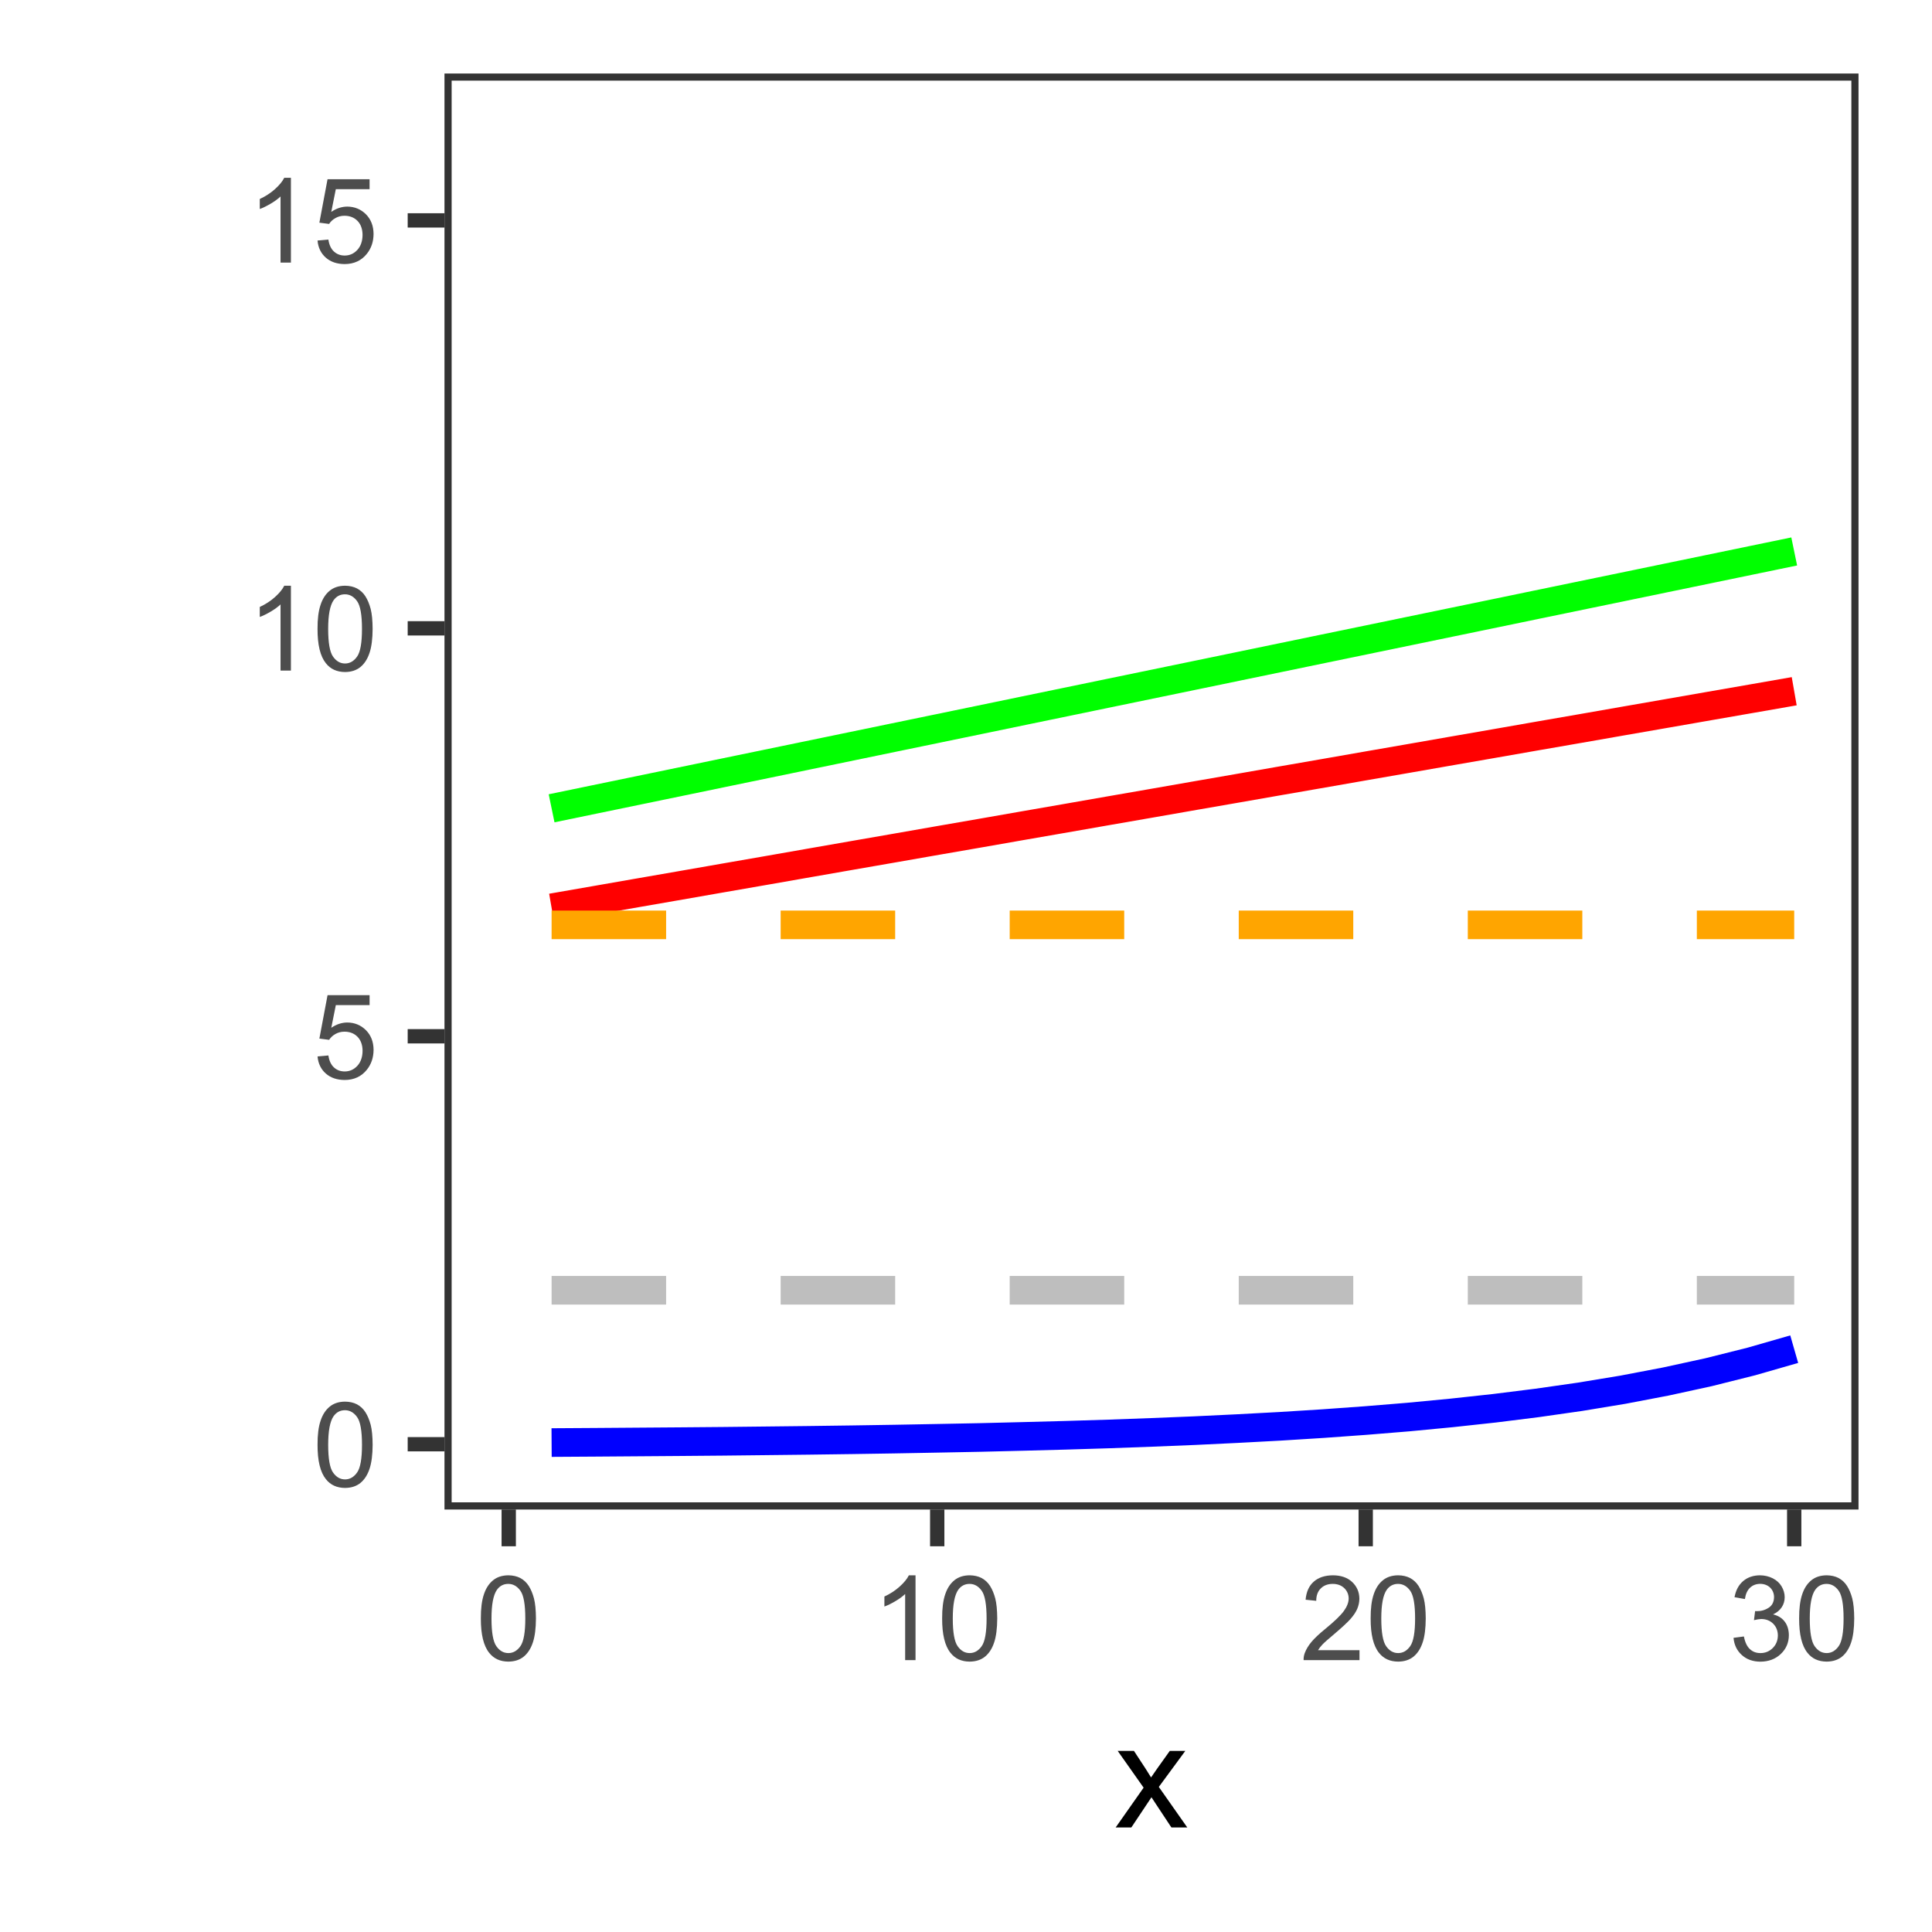
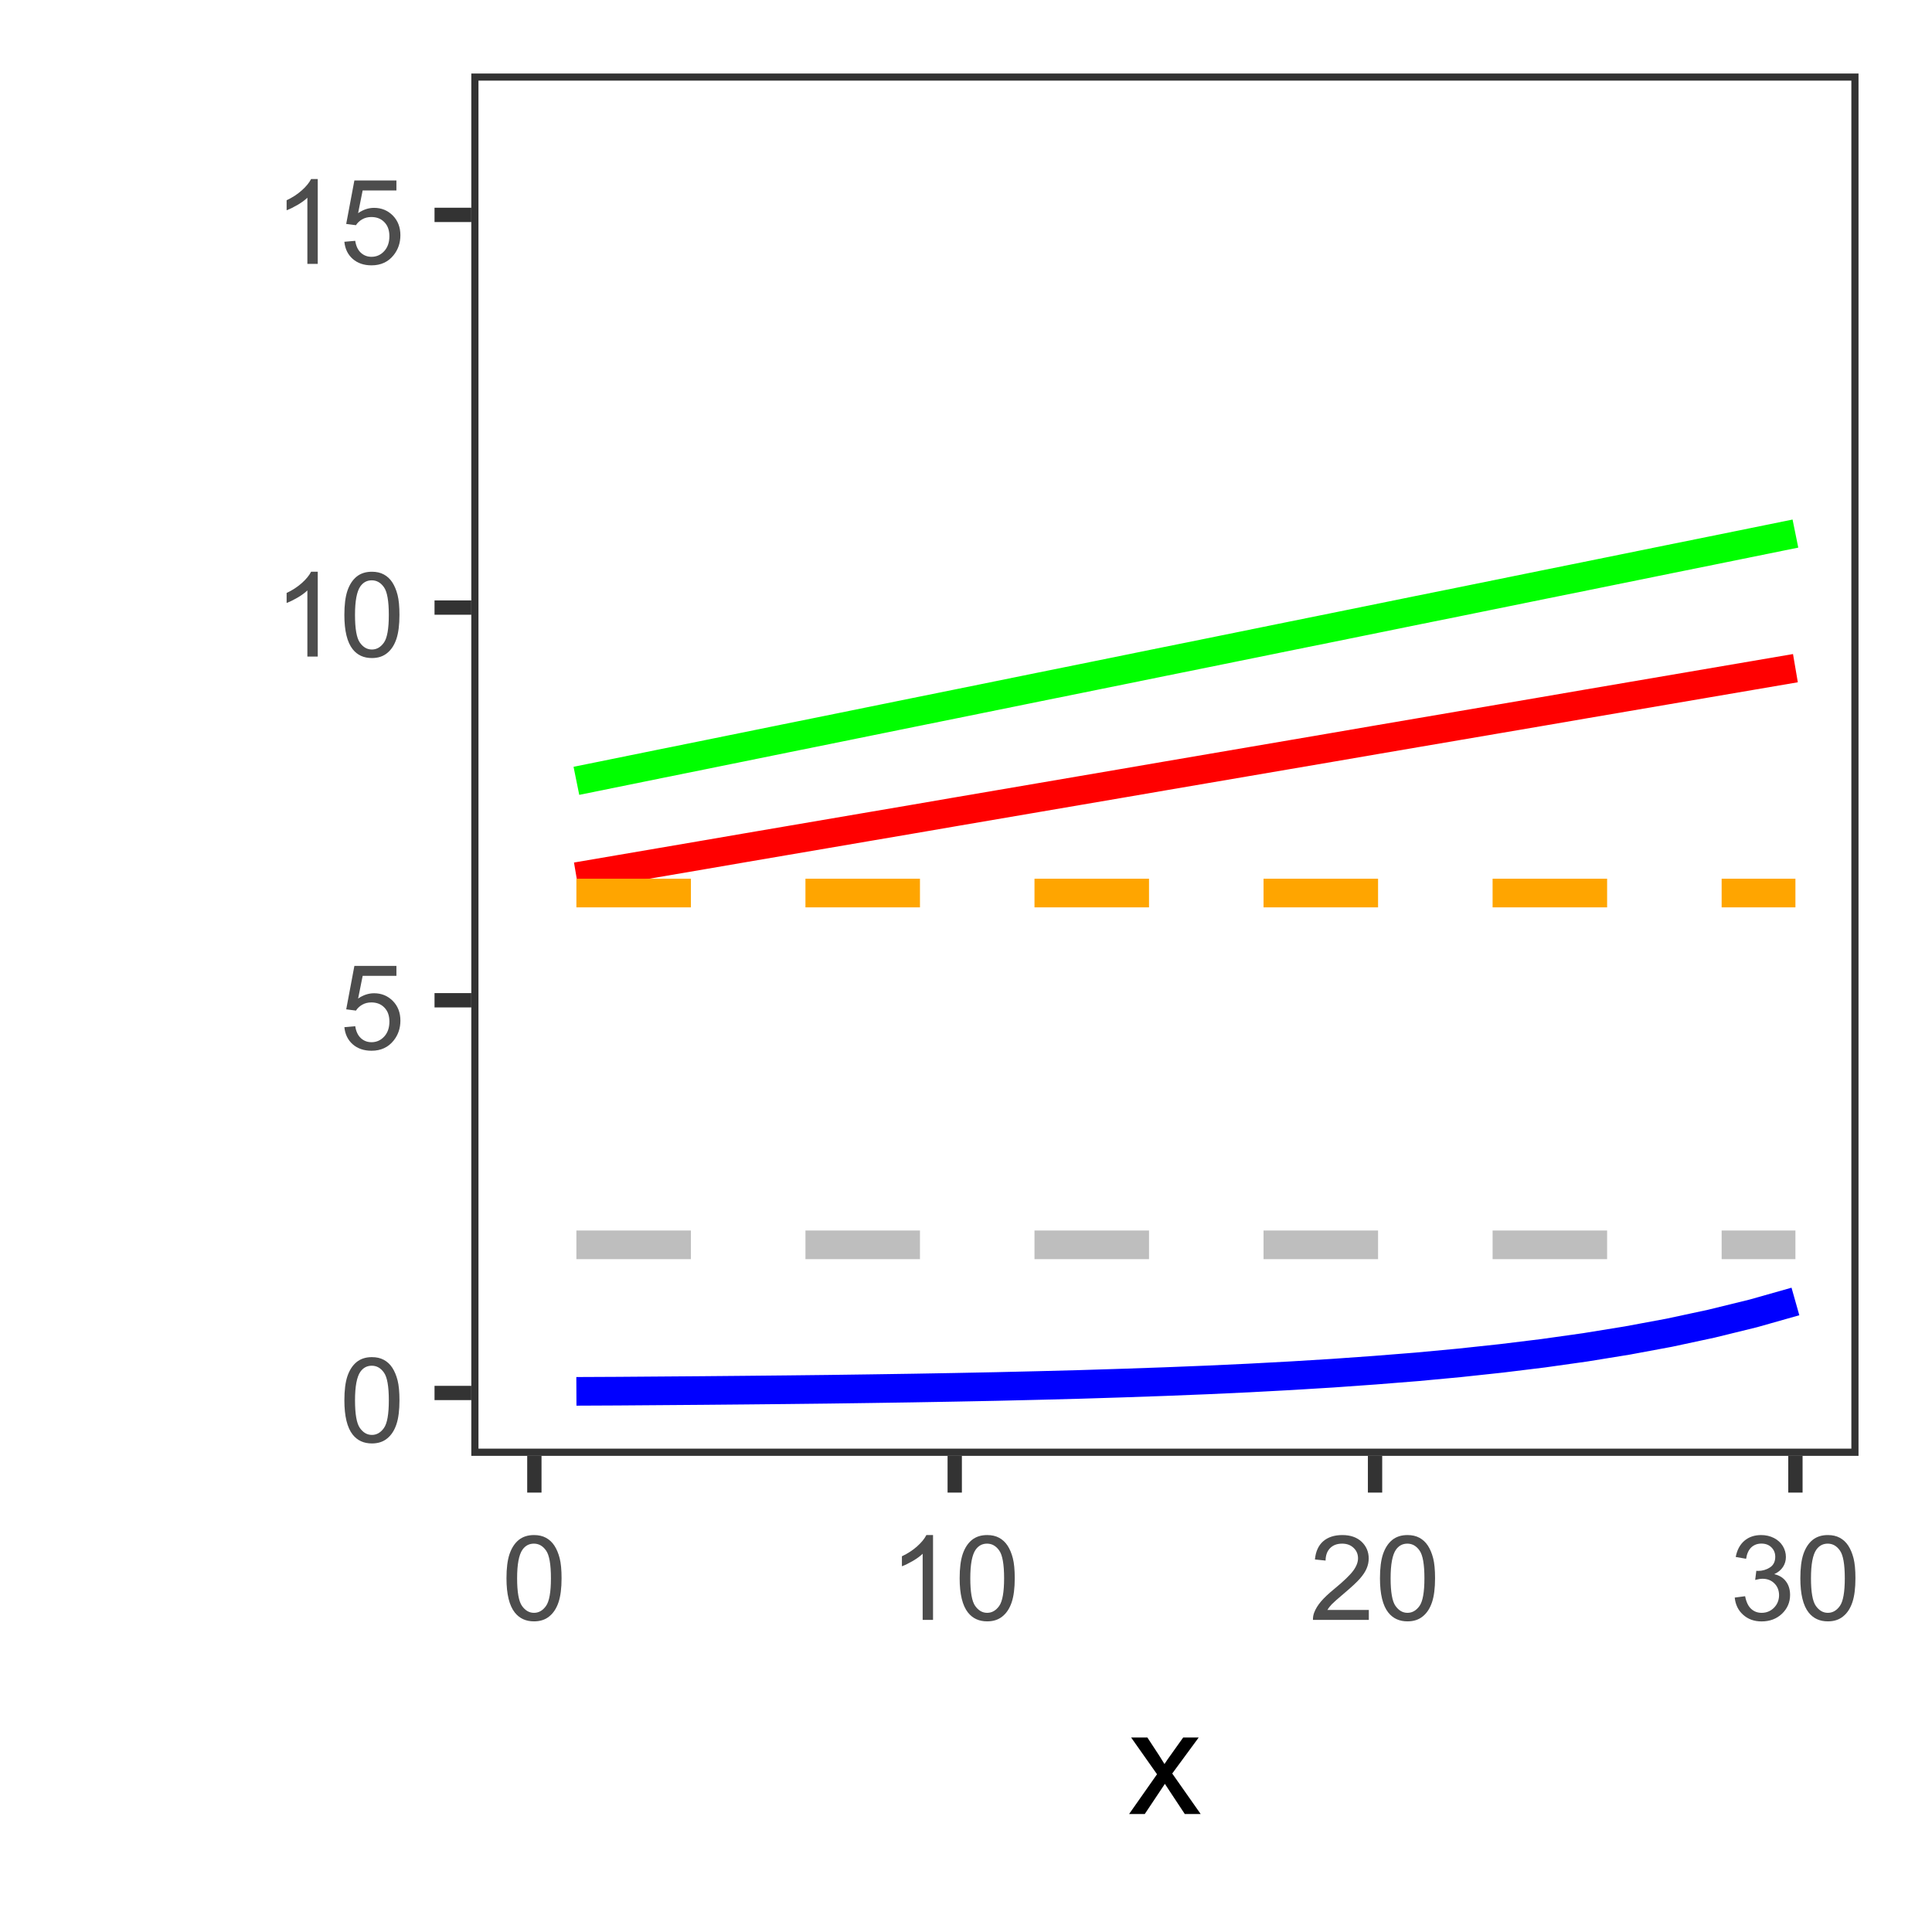
- <svg xmlns="http://www.w3.org/2000/svg" xmlns:xlink="http://www.w3.org/1999/xlink" width="144pt" height="144pt" viewBox="0 0 144 144" version="1.1">
+ <svg xmlns="http://www.w3.org/2000/svg" xmlns:xlink="http://www.w3.org/1999/xlink" width="144" height="144" viewBox="0 0 144 144">
  <defs>
    <g>
-       <symbol overflow="visible" id="glyph0-0">
-         <path style="stroke:none;" d="M 1.102 0 L 1.102 -5.5 L 5.5 -5.5 L 5.5 0 Z M 1.238 -0.137 L 5.363 -0.137 L 5.363 -5.363 L 1.238 -5.363 Z M 1.238 -0.137 " />
-       </symbol>
-       <symbol overflow="visible" id="glyph0-1">
-         <path style="stroke:none;" d="M 0.367 -3.105 C 0.363 -3.848 0.438 -4.445 0.594 -4.902 C 0.742 -5.355 0.973 -5.707 1.277 -5.953 C 1.578 -6.199 1.957 -6.32 2.418 -6.324 C 2.754 -6.32 3.051 -6.254 3.309 -6.121 C 3.562 -5.984 3.773 -5.789 3.938 -5.531 C 4.102 -5.273 4.23 -4.961 4.328 -4.594 C 4.422 -4.227 4.469 -3.73 4.473 -3.105 C 4.469 -2.367 4.395 -1.77 4.242 -1.316 C 4.09 -0.859 3.863 -0.508 3.562 -0.262 C 3.258 -0.016 2.875 0.105 2.418 0.109 C 1.809 0.105 1.332 -0.109 0.988 -0.547 C 0.57 -1.066 0.363 -1.922 0.367 -3.105 Z M 1.16 -3.105 C 1.16 -2.07 1.281 -1.379 1.523 -1.039 C 1.766 -0.695 2.062 -0.527 2.418 -0.527 C 2.773 -0.527 3.074 -0.699 3.316 -1.043 C 3.559 -1.387 3.68 -2.074 3.68 -3.105 C 3.68 -4.145 3.559 -4.832 3.316 -5.172 C 3.074 -5.512 2.77 -5.684 2.41 -5.684 C 2.051 -5.684 1.77 -5.531 1.559 -5.234 C 1.293 -4.844 1.16 -4.137 1.16 -3.105 Z M 1.16 -3.105 " />
-       </symbol>
-       <symbol overflow="visible" id="glyph0-2">
-         <path style="stroke:none;" d="M 0.367 -1.648 L 1.176 -1.719 C 1.234 -1.32 1.375 -1.023 1.594 -0.824 C 1.812 -0.625 2.078 -0.527 2.391 -0.527 C 2.762 -0.527 3.074 -0.668 3.336 -0.949 C 3.59 -1.23 3.719 -1.602 3.723 -2.066 C 3.719 -2.504 3.594 -2.852 3.348 -3.109 C 3.098 -3.363 2.773 -3.492 2.375 -3.492 C 2.125 -3.492 1.902 -3.434 1.703 -3.32 C 1.5 -3.207 1.344 -3.062 1.23 -2.883 L 0.504 -2.977 L 1.113 -6.215 L 4.246 -6.215 L 4.246 -5.473 L 1.73 -5.473 L 1.391 -3.781 C 1.766 -4.039 2.164 -4.172 2.582 -4.176 C 3.129 -4.172 3.594 -3.98 3.973 -3.605 C 4.352 -3.223 4.539 -2.734 4.543 -2.137 C 4.539 -1.562 4.375 -1.07 4.043 -0.656 C 3.637 -0.148 3.086 0.105 2.391 0.109 C 1.816 0.105 1.348 -0.051 0.984 -0.371 C 0.621 -0.691 0.414 -1.117 0.367 -1.648 Z M 0.367 -1.648 " />
-       </symbol>
-       <symbol overflow="visible" id="glyph0-3">
-         <path style="stroke:none;" d="M 3.277 0 L 2.504 0 L 2.504 -4.93 C 2.316 -4.75 2.074 -4.574 1.773 -4.395 C 1.469 -4.215 1.195 -4.082 0.957 -3.996 L 0.957 -4.742 C 1.387 -4.941 1.766 -5.188 2.09 -5.48 C 2.414 -5.77 2.645 -6.051 2.781 -6.324 L 3.277 -6.324 Z M 3.277 0 " />
-       </symbol>
-       <symbol overflow="visible" id="glyph0-4">
-         <path style="stroke:none;" d="M 4.43 -0.742 L 4.43 0 L 0.266 0 C 0.258 -0.188 0.289 -0.367 0.355 -0.539 C 0.461 -0.82 0.629 -1.098 0.863 -1.375 C 1.094 -1.648 1.434 -1.965 1.879 -2.328 C 2.562 -2.887 3.023 -3.332 3.266 -3.664 C 3.5 -3.988 3.621 -4.301 3.625 -4.594 C 3.621 -4.898 3.512 -5.156 3.297 -5.367 C 3.074 -5.578 2.789 -5.684 2.441 -5.684 C 2.066 -5.684 1.77 -5.57 1.547 -5.348 C 1.32 -5.125 1.207 -4.816 1.207 -4.422 L 0.414 -4.504 C 0.465 -5.094 0.668 -5.543 1.027 -5.855 C 1.379 -6.164 1.855 -6.32 2.457 -6.324 C 3.059 -6.32 3.539 -6.152 3.891 -5.82 C 4.242 -5.484 4.418 -5.07 4.422 -4.578 C 4.418 -4.32 4.367 -4.074 4.266 -3.832 C 4.164 -3.59 3.992 -3.332 3.754 -3.062 C 3.512 -2.793 3.113 -2.426 2.562 -1.957 C 2.094 -1.566 1.797 -1.301 1.664 -1.16 C 1.531 -1.02 1.422 -0.879 1.34 -0.742 Z M 4.43 -0.742 " />
-       </symbol>
-       <symbol overflow="visible" id="glyph0-5">
-         <path style="stroke:none;" d="M 0.371 -1.664 L 1.145 -1.766 C 1.23 -1.324 1.383 -1.008 1.598 -0.816 C 1.809 -0.621 2.066 -0.527 2.375 -0.527 C 2.734 -0.527 3.043 -0.652 3.297 -0.906 C 3.547 -1.156 3.672 -1.469 3.676 -1.844 C 3.672 -2.195 3.555 -2.488 3.324 -2.719 C 3.09 -2.949 2.797 -3.062 2.441 -3.066 C 2.293 -3.062 2.109 -3.035 1.895 -2.98 L 1.98 -3.66 C 2.031 -3.652 2.07 -3.648 2.105 -3.652 C 2.434 -3.648 2.73 -3.734 2.996 -3.91 C 3.254 -4.078 3.387 -4.344 3.391 -4.703 C 3.387 -4.984 3.289 -5.219 3.102 -5.406 C 2.906 -5.59 2.66 -5.684 2.359 -5.688 C 2.055 -5.684 1.805 -5.59 1.605 -5.402 C 1.402 -5.215 1.273 -4.93 1.219 -4.555 L 0.445 -4.691 C 0.539 -5.207 0.754 -5.609 1.09 -5.895 C 1.426 -6.18 1.844 -6.32 2.344 -6.324 C 2.688 -6.32 3.004 -6.246 3.293 -6.102 C 3.582 -5.953 3.801 -5.754 3.953 -5.5 C 4.105 -5.242 4.184 -4.973 4.184 -4.688 C 4.184 -4.414 4.109 -4.164 3.965 -3.945 C 3.816 -3.719 3.602 -3.543 3.316 -3.41 C 3.688 -3.324 3.977 -3.145 4.184 -2.875 C 4.391 -2.602 4.492 -2.262 4.496 -1.859 C 4.492 -1.305 4.293 -0.84 3.895 -0.461 C 3.492 -0.078 2.984 0.109 2.371 0.113 C 1.816 0.109 1.355 -0.051 0.992 -0.379 C 0.625 -0.707 0.418 -1.137 0.371 -1.664 Z M 0.371 -1.664 " />
-       </symbol>
-       <symbol overflow="visible" id="glyph1-0">
-         <path style="stroke:none;" d="M 1.375 0 L 1.375 -6.875 L 6.875 -6.875 L 6.875 0 Z M 1.547 -0.172 L 6.703 -0.172 L 6.703 -6.703 L 1.547 -6.703 Z M 1.547 -0.172 " />
-       </symbol>
-       <symbol overflow="visible" id="glyph1-1">
-         <path style="stroke:none;" d="M 0.082 0 L 2.164 -2.965 L 0.234 -5.703 L 1.445 -5.703 L 2.32 -4.367 C 2.484 -4.109 2.617 -3.898 2.719 -3.727 C 2.875 -3.961 3.02 -4.168 3.152 -4.355 L 4.113 -5.703 L 5.27 -5.703 L 3.297 -3.02 L 5.418 0 L 4.234 0 L 3.062 -1.773 L 2.75 -2.25 L 1.25 0 Z M 0.082 0 " />
-       </symbol>
+       <g id="glyph-0-0">
+         <path d="M 0.367 -3.105 C 0.367 -3.852 0.441 -4.449 0.594 -4.906 C 0.75 -5.359 0.977 -5.711 1.277 -5.957 C 1.582 -6.203 1.961 -6.324 2.418 -6.324 C 2.758 -6.324 3.055 -6.258 3.309 -6.121 C 3.562 -5.984 3.773 -5.789 3.941 -5.531 C 4.105 -5.277 4.238 -4.965 4.332 -4.594 C 4.426 -4.227 4.473 -3.73 4.473 -3.105 C 4.473 -2.367 4.398 -1.77 4.246 -1.316 C 4.094 -0.863 3.867 -0.512 3.562 -0.266 C 3.262 -0.016 2.879 0.109 2.418 0.109 C 1.812 0.109 1.336 -0.109 0.988 -0.547 C 0.574 -1.07 0.367 -1.922 0.367 -3.105 M 1.16 -3.105 C 1.16 -2.074 1.281 -1.383 1.523 -1.043 C 1.766 -0.699 2.062 -0.527 2.418 -0.527 C 2.773 -0.527 3.074 -0.699 3.316 -1.043 C 3.559 -1.387 3.68 -2.074 3.68 -3.105 C 3.68 -4.145 3.559 -4.832 3.316 -5.172 C 3.074 -5.516 2.773 -5.684 2.41 -5.684 C 2.055 -5.684 1.773 -5.535 1.559 -5.234 C 1.293 -4.852 1.16 -4.141 1.16 -3.105 Z M 1.16 -3.105 " />
+       </g>
+       <g id="glyph-0-1">
+         <path d="M 0.367 -1.648 L 1.176 -1.719 C 1.238 -1.324 1.379 -1.027 1.598 -0.828 C 1.816 -0.629 2.078 -0.527 2.391 -0.527 C 2.762 -0.527 3.078 -0.668 3.336 -0.949 C 3.594 -1.23 3.723 -1.602 3.723 -2.066 C 3.723 -2.508 3.598 -2.855 3.348 -3.109 C 3.102 -3.367 2.777 -3.492 2.375 -3.492 C 2.125 -3.492 1.902 -3.438 1.703 -3.324 C 1.5 -3.211 1.344 -3.062 1.23 -2.883 L 0.504 -2.977 L 1.113 -6.215 L 4.246 -6.215 L 4.246 -5.473 L 1.73 -5.473 L 1.391 -3.781 C 1.77 -4.043 2.168 -4.176 2.582 -4.176 C 3.133 -4.176 3.598 -3.984 3.977 -3.605 C 4.352 -3.223 4.543 -2.734 4.543 -2.137 C 4.543 -1.566 4.375 -1.074 4.043 -0.656 C 3.641 -0.148 3.09 0.109 2.391 0.109 C 1.816 0.109 1.348 -0.055 0.984 -0.375 C 0.625 -0.695 0.418 -1.121 0.367 -1.648 Z M 0.367 -1.648 " />
+       </g>
+       <g id="glyph-0-2">
+         <path d="M 3.277 0 L 2.504 0 L 2.504 -4.93 C 2.32 -4.75 2.074 -4.574 1.773 -4.395 C 1.469 -4.219 1.199 -4.086 0.957 -3.996 L 0.957 -4.742 C 1.391 -4.945 1.77 -5.195 2.094 -5.484 C 2.418 -5.773 2.645 -6.055 2.781 -6.324 L 3.277 -6.324 Z M 3.277 0 " />
+       </g>
+       <g id="glyph-0-3">
+         <path d="M 4.43 -0.742 L 4.43 0 L 0.266 0 C 0.262 -0.188 0.289 -0.367 0.355 -0.539 C 0.461 -0.82 0.633 -1.102 0.867 -1.375 C 1.098 -1.648 1.438 -1.969 1.879 -2.328 C 2.562 -2.891 3.023 -3.336 3.266 -3.664 C 3.508 -3.992 3.625 -4.301 3.625 -4.594 C 3.625 -4.898 3.516 -5.16 3.297 -5.367 C 3.078 -5.578 2.793 -5.684 2.441 -5.684 C 2.066 -5.684 1.77 -5.574 1.547 -5.352 C 1.324 -5.125 1.211 -4.816 1.207 -4.422 L 0.414 -4.504 C 0.469 -5.098 0.672 -5.547 1.027 -5.859 C 1.383 -6.168 1.859 -6.324 2.457 -6.324 C 3.062 -6.324 3.539 -6.156 3.895 -5.824 C 4.246 -5.488 4.422 -5.07 4.422 -4.578 C 4.422 -4.324 4.371 -4.078 4.266 -3.832 C 4.164 -3.59 3.992 -3.332 3.754 -3.062 C 3.516 -2.793 3.117 -2.426 2.562 -1.957 C 2.098 -1.566 1.801 -1.301 1.668 -1.164 C 1.535 -1.023 1.426 -0.883 1.34 -0.742 Z M 4.43 -0.742 " />
+       </g>
+       <g id="glyph-0-4">
+         <path d="M 0.371 -1.664 L 1.145 -1.766 C 1.23 -1.328 1.383 -1.012 1.598 -0.82 C 1.809 -0.625 2.07 -0.527 2.375 -0.527 C 2.738 -0.527 3.047 -0.656 3.297 -0.906 C 3.547 -1.16 3.672 -1.473 3.676 -1.844 C 3.672 -2.199 3.559 -2.492 3.324 -2.723 C 3.094 -2.953 2.797 -3.066 2.441 -3.066 C 2.293 -3.066 2.113 -3.039 1.895 -2.98 L 1.98 -3.66 C 2.031 -3.656 2.074 -3.652 2.105 -3.652 C 2.434 -3.652 2.73 -3.738 2.996 -3.91 C 3.258 -4.082 3.391 -4.348 3.391 -4.703 C 3.391 -4.988 3.293 -5.223 3.102 -5.41 C 2.91 -5.598 2.664 -5.688 2.359 -5.688 C 2.059 -5.688 1.809 -5.594 1.605 -5.406 C 1.406 -5.215 1.277 -4.934 1.219 -4.555 L 0.445 -4.691 C 0.543 -5.211 0.758 -5.613 1.09 -5.898 C 1.426 -6.184 1.844 -6.324 2.344 -6.324 C 2.688 -6.324 3.004 -6.25 3.293 -6.105 C 3.582 -5.957 3.801 -5.754 3.957 -5.5 C 4.109 -5.246 4.184 -4.973 4.184 -4.688 C 4.184 -4.414 4.113 -4.168 3.965 -3.945 C 3.82 -3.723 3.605 -3.543 3.316 -3.41 C 3.691 -3.324 3.98 -3.148 4.184 -2.875 C 4.391 -2.605 4.496 -2.266 4.496 -1.859 C 4.496 -1.312 4.293 -0.844 3.895 -0.461 C 3.492 -0.078 2.984 0.113 2.371 0.113 C 1.82 0.113 1.359 -0.055 0.996 -0.383 C 0.629 -0.711 0.422 -1.141 0.371 -1.664 Z M 0.371 -1.664 " />
+       </g>
+       <g id="glyph-1-0">
+         <path d="M 0.082 0 L 2.164 -2.965 L 0.234 -5.703 L 1.445 -5.703 L 2.32 -4.367 C 2.484 -4.113 2.617 -3.898 2.719 -3.727 C 2.875 -3.965 3.02 -4.172 3.152 -4.355 L 4.113 -5.703 L 5.27 -5.703 L 3.297 -3.02 L 5.418 0 L 4.234 0 L 3.062 -1.773 L 2.75 -2.25 L 1.25 0 Z M 0.082 0 " />
+       </g>
    </g>
-     <clipPath id="clip1">
-       <path d="M 33.129 5.48 L 138.523 5.48 L 138.523 112.512 L 33.129 112.512 Z M 33.129 5.48 " />
+     <clipPath id="clip-0">
+       <path clip-rule="nonzero" d="M 35.129 5.48 L 138.523 5.48 L 138.523 108.512 L 35.129 108.512 Z M 35.129 5.48 " />
    </clipPath>
-     <clipPath id="clip2">
-       <path d="M 33.129 5.48 L 138.523 5.48 L 138.523 112.512 L 33.129 112.512 Z M 33.129 5.48 " />
+     <clipPath id="clip-1">
+       <path clip-rule="nonzero" d="M 35.129 5.48 L 138.523 5.48 L 138.523 108.512 L 35.129 108.512 Z M 35.129 5.48 " />
    </clipPath>
  </defs>
-   <g id="surface101">
-     <rect x="0" y="0" width="144" height="144" style="fill:rgb(100%,100%,100%);fill-opacity:1;stroke:none;" />
-     <rect x="0" y="0" width="144" height="144" style="fill:rgb(100%,100%,100%);fill-opacity:1;stroke:none;" />
-     <path style="fill:none;stroke-width:1.067;stroke-linecap:round;stroke-linejoin:round;stroke:rgb(100%,100%,100%);stroke-opacity:1;stroke-miterlimit:10;" d="M 0 144 L 144 144 L 144 0 L 0 0 Z M 0 144 " />
-     <g clip-path="url(#clip1)" clip-rule="nonzero">
-       <path style=" stroke:none;fill-rule:nonzero;fill:rgb(100%,100%,100%);fill-opacity:1;" d="M 33.129 112.508 L 138.523 112.508 L 138.523 5.477 L 33.129 5.477 Z M 33.129 112.508 " />
-     </g>
-     <path style="fill:none;stroke-width:2.134;stroke-linecap:butt;stroke-linejoin:round;stroke:rgb(100%,0%,0%);stroke-opacity:1;stroke-miterlimit:10;" d="M 41.113 67.664 L 44.305 67.109 L 47.5 66.551 L 50.695 65.996 L 53.887 65.438 L 57.082 64.883 L 60.273 64.324 L 63.469 63.766 L 66.66 63.211 L 69.855 62.652 L 73.051 62.098 L 76.242 61.539 L 79.438 60.984 L 82.629 60.426 L 85.824 59.871 L 89.02 59.312 L 92.211 58.758 L 95.406 58.199 L 98.598 57.645 L 101.793 57.086 L 104.988 56.531 L 108.18 55.973 L 111.375 55.418 L 114.566 54.859 L 117.762 54.305 L 120.957 53.746 L 124.148 53.191 L 127.344 52.633 L 130.535 52.078 L 133.73 51.52 " />
-     <path style="fill:none;stroke-width:2.134;stroke-linecap:butt;stroke-linejoin:round;stroke:rgb(0%,0%,100%);stroke-opacity:1;stroke-miterlimit:10;" d="M 41.113 107.52 L 44.305 107.5 L 50.695 107.453 L 53.887 107.426 L 57.082 107.391 L 60.273 107.355 L 63.469 107.312 L 66.66 107.262 L 69.855 107.203 L 73.051 107.141 L 76.242 107.062 L 79.438 106.977 L 82.629 106.879 L 85.824 106.762 L 89.02 106.633 L 92.211 106.48 L 95.406 106.309 L 98.598 106.109 L 101.793 105.879 L 104.988 105.617 L 108.18 105.312 L 111.375 104.965 L 114.566 104.566 L 117.762 104.109 L 120.957 103.582 L 124.148 102.973 L 127.344 102.277 L 130.535 101.477 L 133.73 100.559 " />
-     <path style="fill:none;stroke-width:2.134;stroke-linecap:butt;stroke-linejoin:round;stroke:rgb(0%,100%,0%);stroke-opacity:1;stroke-miterlimit:10;" d="M 41.113 60.246 L 44.305 59.586 L 50.695 58.266 L 53.887 57.605 L 57.082 56.945 L 60.273 56.285 L 63.469 55.625 L 66.66 54.965 L 73.051 53.645 L 76.242 52.984 L 79.438 52.324 L 82.629 51.664 L 89.02 50.344 L 92.211 49.684 L 95.406 49.023 L 98.598 48.363 L 104.988 47.043 L 108.18 46.383 L 111.375 45.723 L 114.566 45.062 L 120.957 43.742 L 124.148 43.082 L 127.344 42.422 L 130.535 41.762 L 133.73 41.102 " />
-     <path style="fill:none;stroke-width:2.134;stroke-linecap:butt;stroke-linejoin:round;stroke:rgb(100%,64.706%,0%);stroke-opacity:1;stroke-dasharray:8.536,8.536;stroke-miterlimit:10;" d="M 41.113 68.934 L 133.73 68.934 " />
-     <path style="fill:none;stroke-width:2.134;stroke-linecap:butt;stroke-linejoin:round;stroke:rgb(74.51%,74.51%,74.51%);stroke-opacity:1;stroke-dasharray:8.536,8.536;stroke-miterlimit:10;" d="M 41.113 96.168 L 133.73 96.168 " />
-     <g clip-path="url(#clip2)" clip-rule="nonzero">
-       <path style="fill:none;stroke-width:1.067;stroke-linecap:round;stroke-linejoin:round;stroke:rgb(20%,20%,20%);stroke-opacity:1;stroke-miterlimit:10;" d="M 33.129 112.508 L 138.523 112.508 L 138.523 5.477 L 33.129 5.477 Z M 33.129 112.508 " />
-     </g>
-     <g style="fill:rgb(30.196%,30.196%,30.196%);fill-opacity:1;">
-       <use xlink:href="#glyph0-1" x="23.301" y="110.793" />
-     </g>
-     <g style="fill:rgb(30.196%,30.196%,30.196%);fill-opacity:1;">
-       <use xlink:href="#glyph0-2" x="23.301" y="80.387" />
-     </g>
-     <g style="fill:rgb(30.196%,30.196%,30.196%);fill-opacity:1;">
-       <use xlink:href="#glyph0-3" x="18.406" y="49.98" />
-       <use xlink:href="#glyph0-1" x="23.3" y="49.98" />
-     </g>
-     <g style="fill:rgb(30.196%,30.196%,30.196%);fill-opacity:1;">
-       <use xlink:href="#glyph0-3" x="18.406" y="19.574" />
-       <use xlink:href="#glyph0-2" x="23.3" y="19.574" />
-     </g>
-     <path style="fill:none;stroke-width:1.067;stroke-linecap:butt;stroke-linejoin:round;stroke:rgb(20%,20%,20%);stroke-opacity:1;stroke-miterlimit:10;" d="M 30.387 107.645 L 33.129 107.645 " />
-     <path style="fill:none;stroke-width:1.067;stroke-linecap:butt;stroke-linejoin:round;stroke:rgb(20%,20%,20%);stroke-opacity:1;stroke-miterlimit:10;" d="M 30.387 77.238 L 33.129 77.238 " />
-     <path style="fill:none;stroke-width:1.067;stroke-linecap:butt;stroke-linejoin:round;stroke:rgb(20%,20%,20%);stroke-opacity:1;stroke-miterlimit:10;" d="M 30.387 46.832 L 33.129 46.832 " />
-     <path style="fill:none;stroke-width:1.067;stroke-linecap:butt;stroke-linejoin:round;stroke:rgb(20%,20%,20%);stroke-opacity:1;stroke-miterlimit:10;" d="M 30.387 16.426 L 33.129 16.426 " />
-     <path style="fill:none;stroke-width:1.067;stroke-linecap:butt;stroke-linejoin:round;stroke:rgb(20%,20%,20%);stroke-opacity:1;stroke-miterlimit:10;" d="M 37.918 115.25 L 37.918 112.508 " />
-     <path style="fill:none;stroke-width:1.067;stroke-linecap:butt;stroke-linejoin:round;stroke:rgb(20%,20%,20%);stroke-opacity:1;stroke-miterlimit:10;" d="M 69.855 115.25 L 69.855 112.508 " />
-     <path style="fill:none;stroke-width:1.067;stroke-linecap:butt;stroke-linejoin:round;stroke:rgb(20%,20%,20%);stroke-opacity:1;stroke-miterlimit:10;" d="M 101.793 115.25 L 101.793 112.508 " />
-     <path style="fill:none;stroke-width:1.067;stroke-linecap:butt;stroke-linejoin:round;stroke:rgb(20%,20%,20%);stroke-opacity:1;stroke-miterlimit:10;" d="M 133.73 115.25 L 133.73 112.508 " />
-     <g style="fill:rgb(30.196%,30.196%,30.196%);fill-opacity:1;">
-       <use xlink:href="#glyph0-1" x="35.473" y="123.738" />
-     </g>
-     <g style="fill:rgb(30.196%,30.196%,30.196%);fill-opacity:1;">
-       <use xlink:href="#glyph0-3" x="64.961" y="123.738" />
-       <use xlink:href="#glyph0-1" x="69.855" y="123.738" />
-     </g>
-     <g style="fill:rgb(30.196%,30.196%,30.196%);fill-opacity:1;">
-       <use xlink:href="#glyph0-4" x="96.898" y="123.738" />
-       <use xlink:href="#glyph0-1" x="101.793" y="123.738" />
-     </g>
-     <g style="fill:rgb(30.196%,30.196%,30.196%);fill-opacity:1;">
-       <use xlink:href="#glyph0-5" x="128.836" y="123.738" />
-       <use xlink:href="#glyph0-1" x="133.73" y="123.738" />
-     </g>
-     <g style="fill:rgb(0%,0%,0%);fill-opacity:1;">
-       <use xlink:href="#glyph1-1" x="83.074" y="136.207" />
-     </g>
+   <rect x="-14.4" y="-14.4" width="172.8" height="172.8" fill="rgb(100%, 100%, 100%)" fill-opacity="1" />
+   <rect x="-14.4" y="-14.4" width="172.8" height="172.8" fill="rgb(100%, 100%, 100%)" fill-opacity="1" />
+   <path fill="none" stroke-width="1.067" stroke-linecap="round" stroke-linejoin="round" stroke="rgb(100%, 100%, 100%)" stroke-opacity="1" stroke-miterlimit="10" d="M 0 144 L 144 144 L 144 0 L 0 0 Z M 0 144 " />
+   <g clip-path="url(#clip-0)">
+     <path fill-rule="nonzero" fill="rgb(100%, 100%, 100%)" fill-opacity="1" d="M 35.129 108.508 L 138.523 108.508 L 138.523 5.477 L 35.129 5.477 Z M 35.129 108.508 " />
+   </g>
+   <path fill="none" stroke-width="2.134" stroke-linecap="butt" stroke-linejoin="round" stroke="rgb(100%, 0%, 0%)" stroke-opacity="1" stroke-miterlimit="10" d="M 42.961 65.34 L 52.359 63.734 L 55.492 63.195 L 64.891 61.59 L 68.027 61.055 L 71.16 60.516 L 83.691 58.375 L 86.824 57.836 L 99.355 55.695 L 102.488 55.156 L 105.621 54.621 L 108.758 54.086 L 115.023 53.016 L 118.156 52.477 L 133.82 49.801 " />
+   <path fill="none" stroke-width="2.134" stroke-linecap="butt" stroke-linejoin="round" stroke="rgb(0%, 0%, 100%)" stroke-opacity="1" stroke-miterlimit="10" d="M 42.961 103.703 L 46.094 103.688 L 52.359 103.641 L 55.492 103.613 L 58.625 103.582 L 61.758 103.547 L 64.891 103.504 L 68.027 103.457 L 71.16 103.402 L 74.293 103.34 L 77.426 103.266 L 80.559 103.184 L 83.691 103.086 L 86.824 102.977 L 89.957 102.852 L 93.09 102.707 L 96.223 102.539 L 99.355 102.348 L 102.488 102.125 L 105.621 101.875 L 108.758 101.582 L 111.891 101.246 L 115.023 100.863 L 118.156 100.422 L 121.289 99.914 L 124.422 99.332 L 127.555 98.66 L 130.688 97.891 L 133.82 97.004 " />
+   <path fill="none" stroke-width="2.134" stroke-linecap="butt" stroke-linejoin="round" stroke="rgb(0%, 100%, 0%)" stroke-opacity="1" stroke-miterlimit="10" d="M 42.961 58.199 L 49.227 56.926 L 52.359 56.293 L 58.625 55.02 L 61.758 54.387 L 64.891 53.75 L 68.027 53.113 L 71.16 52.48 L 77.426 51.207 L 80.559 50.574 L 86.824 49.301 L 89.957 48.668 L 96.223 47.395 L 99.355 46.762 L 105.621 45.488 L 108.758 44.855 L 115.023 43.582 L 118.156 42.949 L 124.422 41.676 L 127.555 41.043 L 133.82 39.77 " />
+   <path fill="none" stroke-width="2.134" stroke-linecap="butt" stroke-linejoin="round" stroke="rgb(100%, 64.706%, 0%)" stroke-opacity="1" stroke-dasharray="8.536 8.536" stroke-miterlimit="10" d="M 42.961 66.562 L 133.82 66.562 " />
+   <path fill="none" stroke-width="2.134" stroke-linecap="butt" stroke-linejoin="round" stroke="rgb(74.51%, 74.51%, 74.51%)" stroke-opacity="1" stroke-dasharray="8.536 8.536" stroke-miterlimit="10" d="M 42.961 92.781 L 133.82 92.781 " />
+   <g clip-path="url(#clip-1)">
+     <path fill="none" stroke-width="1.067" stroke-linecap="round" stroke-linejoin="round" stroke="rgb(20%, 20%, 20%)" stroke-opacity="1" stroke-miterlimit="10" d="M 35.129 108.508 L 138.523 108.508 L 138.523 5.477 L 35.129 5.477 Z M 35.129 108.508 " />
+   </g>
+   <g fill="rgb(30.196%, 30.196%, 30.196%)" fill-opacity="1">
+     <use xlink:href="#glyph-0-0" x="25.301" y="107.477" />
+   </g>
+   <g fill="rgb(30.196%, 30.196%, 30.196%)" fill-opacity="1">
+     <use xlink:href="#glyph-0-1" x="25.301" y="78.207" />
+   </g>
+   <g fill="rgb(30.196%, 30.196%, 30.196%)" fill-opacity="1">
+     <use xlink:href="#glyph-0-2" x="20.406" y="48.938" />
+     <use xlink:href="#glyph-0-0" x="25.3" y="48.938" />
+   </g>
+   <g fill="rgb(30.196%, 30.196%, 30.196%)" fill-opacity="1">
+     <use xlink:href="#glyph-0-2" x="20.406" y="19.668" />
+     <use xlink:href="#glyph-0-1" x="25.3" y="19.668" />
+   </g>
+   <path fill="none" stroke-width="1.067" stroke-linecap="butt" stroke-linejoin="round" stroke="rgb(20%, 20%, 20%)" stroke-opacity="1" stroke-miterlimit="10" d="M 32.387 103.824 L 35.129 103.824 " />
+   <path fill="none" stroke-width="1.067" stroke-linecap="butt" stroke-linejoin="round" stroke="rgb(20%, 20%, 20%)" stroke-opacity="1" stroke-miterlimit="10" d="M 32.387 74.555 L 35.129 74.555 " />
+   <path fill="none" stroke-width="1.067" stroke-linecap="butt" stroke-linejoin="round" stroke="rgb(20%, 20%, 20%)" stroke-opacity="1" stroke-miterlimit="10" d="M 32.387 45.285 L 35.129 45.285 " />
+   <path fill="none" stroke-width="1.067" stroke-linecap="butt" stroke-linejoin="round" stroke="rgb(20%, 20%, 20%)" stroke-opacity="1" stroke-miterlimit="10" d="M 32.387 16.016 L 35.129 16.016 " />
+   <path fill="none" stroke-width="1.067" stroke-linecap="butt" stroke-linejoin="round" stroke="rgb(20%, 20%, 20%)" stroke-opacity="1" stroke-miterlimit="10" d="M 39.828 111.25 L 39.828 108.508 " />
+   <path fill="none" stroke-width="1.067" stroke-linecap="butt" stroke-linejoin="round" stroke="rgb(20%, 20%, 20%)" stroke-opacity="1" stroke-miterlimit="10" d="M 71.16 111.25 L 71.16 108.508 " />
+   <path fill="none" stroke-width="1.067" stroke-linecap="butt" stroke-linejoin="round" stroke="rgb(20%, 20%, 20%)" stroke-opacity="1" stroke-miterlimit="10" d="M 102.488 111.25 L 102.488 108.508 " />
+   <path fill="none" stroke-width="1.067" stroke-linecap="butt" stroke-linejoin="round" stroke="rgb(20%, 20%, 20%)" stroke-opacity="1" stroke-miterlimit="10" d="M 133.82 111.25 L 133.82 108.508 " />
+   <g fill="rgb(30.196%, 30.196%, 30.196%)" fill-opacity="1">
+     <use xlink:href="#glyph-0-0" x="37.383" y="120.738" />
+   </g>
+   <g fill="rgb(30.196%, 30.196%, 30.196%)" fill-opacity="1">
+     <use xlink:href="#glyph-0-2" x="66.266" y="120.738" />
+     <use xlink:href="#glyph-0-0" x="71.16" y="120.738" />
+   </g>
+   <g fill="rgb(30.196%, 30.196%, 30.196%)" fill-opacity="1">
+     <use xlink:href="#glyph-0-3" x="97.594" y="120.738" />
+     <use xlink:href="#glyph-0-0" x="102.488" y="120.738" />
+   </g>
+   <g fill="rgb(30.196%, 30.196%, 30.196%)" fill-opacity="1">
+     <use xlink:href="#glyph-0-4" x="128.926" y="120.738" />
+     <use xlink:href="#glyph-0-0" x="133.82" y="120.738" />
+   </g>
+   <g fill="rgb(0%, 0%, 0%)" fill-opacity="1">
+     <use xlink:href="#glyph-1-0" x="84.074" y="135.207" />
  </g>
</svg>
